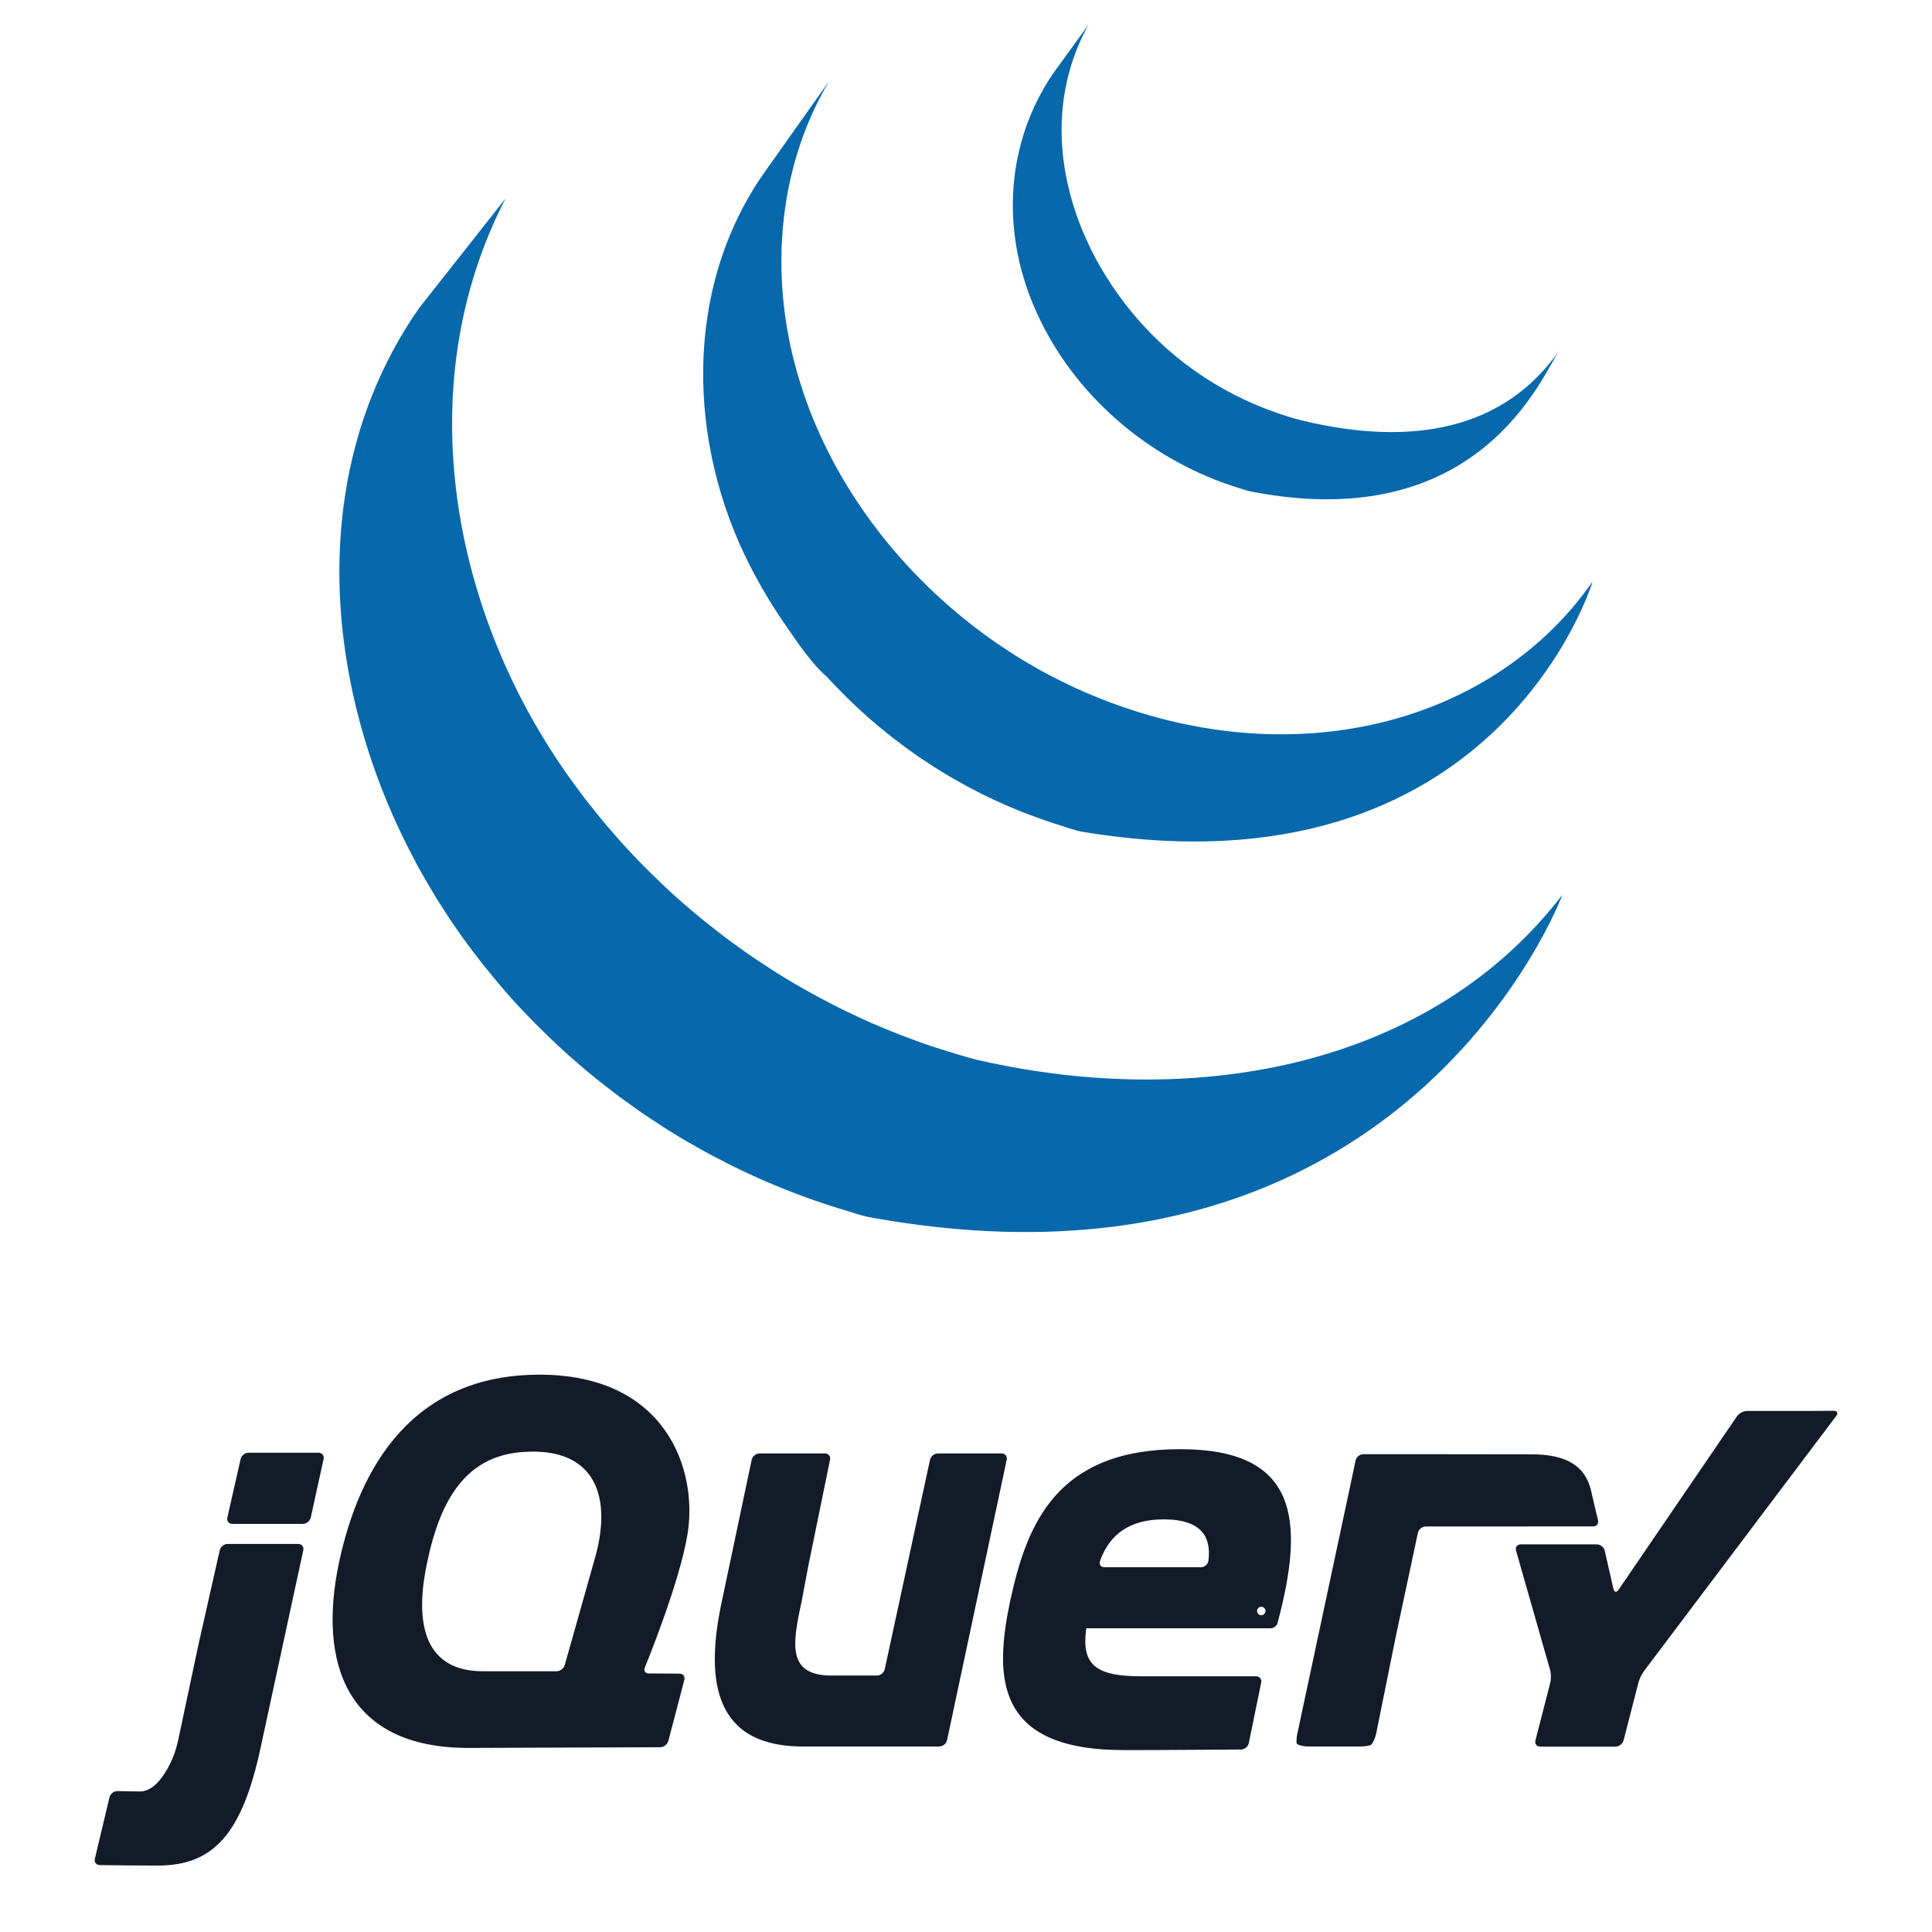
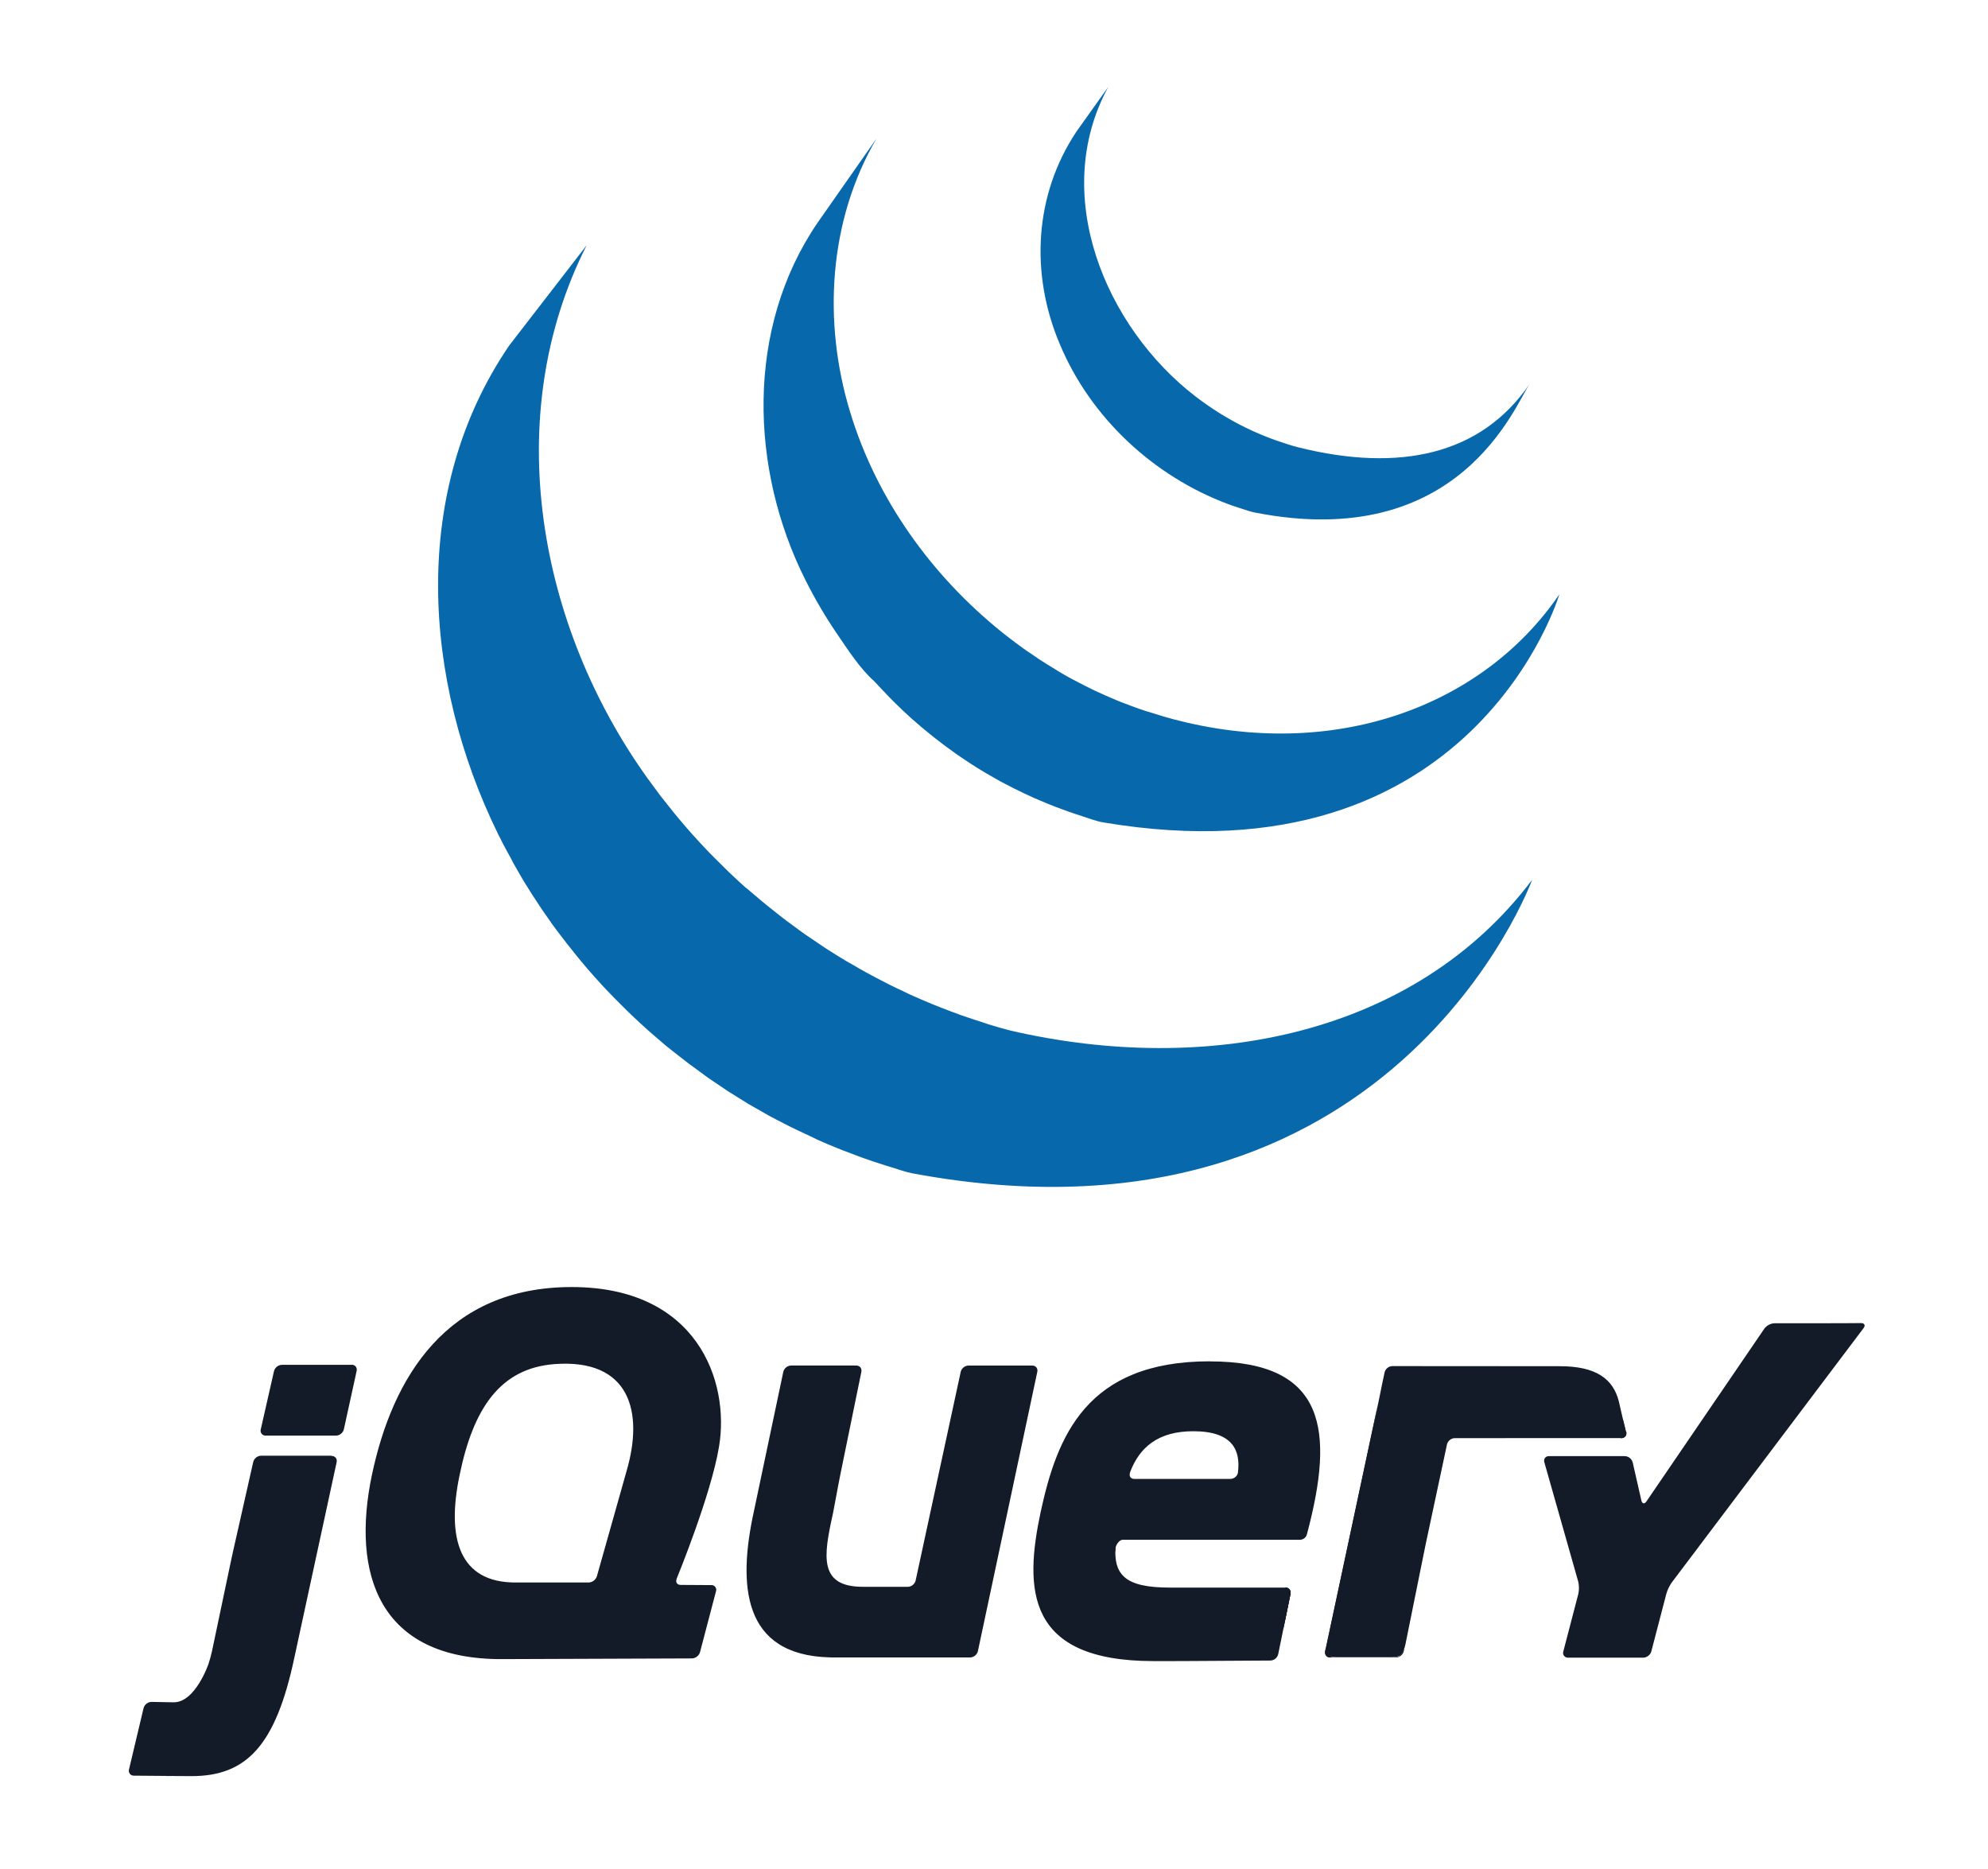
- <svg xmlns="http://www.w3.org/2000/svg" width="32" height="32" viewBox="0 0 128 128">
-   <path fill="#0868ac" d="M27.758 20.421c-7.352 10.565-6.437 24.312-.82 35.54l.411.798.263.506.164.291.293.524q.261.46.536.919l.306.504q.304.489.622.973l.265.409q.439.656.901 1.301l.026.033.152.205q.401.552.821 1.093l.309.393q.374.469.759.934l.29.346c.345.406.698.812 1.057 1.208l.021.022.041.045c.351.383.71.758 1.075 1.133l.344.347q.424.425.858.841l.351.334q.579.547 1.176 1.07l.018.016.205.174q.527.457 1.068.902l.442.353q.441.353.89.696l.477.361q.495.364.999.717l.363.258.101.072c.318.22.645.431.97.642l.42.28c.5.315 1.007.628 1.519.93l.42.237q.565.326 1.14.639l.631.326.816.424.188.091.334.161q.64.307 1.293.599l.273.122q.747.327 1.508.628l.368.144q.705.274 1.423.527l.179.062c.524.184 1.054.353 1.587.52l.383.114c.542.164 1.079.358 1.638.462 35.553 6.483 45.88-21.364 45.88-21.364-8.674 11.3-24.069 14.28-38.656 10.962-.553-.125-1.089-.298-1.628-.456l-.406-.124a45 45 0 0 1-1.568-.51l-.215-.077a50 50 0 0 1-1.382-.513l-.388-.152q-.753-.297-1.492-.62l-.298-.133a55 55 0 0 1-1.259-.585l-.364-.175c-.327-.159-.65-.328-.974-.495l-.649-.341q-.591-.316-1.167-.654l-.394-.219a58 58 0 0 1-1.52-.932l-.41-.273a41 41 0 0 1-1.081-.719l-.349-.245a54 54 0 0 1-1.022-.738l-.453-.343q-.466-.355-.922-.721l-.411-.33q-.582-.476-1.149-.969l-.126-.105a55 55 0 0 1-1.208-1.098l-.34-.328a33 33 0 0 1-.868-.851l-.34-.34q-.543-.555-1.065-1.126l-.053-.057a42 42 0 0 1-1.08-1.229l-.283-.336a45 45 0 0 1-.777-.961l-.285-.355a53 53 0 0 1-.898-1.195c-8.098-11.047-11.008-26.283-4.535-38.795m17.081-1.626c-5.316 7.65-5.028 17.893-.88 25.983a34 34 0 0 0 2.351 3.925c.796 1.143 1.68 2.501 2.737 3.418.383.422.784.834 1.193 1.238l.314.311q.594.579 1.218 1.132l.05.043.012.012c.462.405.939.794 1.423 1.178l.323.252c.486.372.981.738 1.489 1.087l.043.033.68.447.322.213q.544.35 1.104.676l.156.092q.484.278.975.545l.347.18.682.354.103.047q.701.347 1.424.663l.314.13q.579.246 1.167.473l.5.184c.356.132.712.253 1.072.373l.484.155c.511.158 1.017.359 1.549.448 27.45 4.547 33.787-16.588 33.787-16.588-5.712 8.228-16.775 12.153-28.58 9.089a35 35 0 0 1-1.555-.449l-.467-.151a29 29 0 0 1-1.087-.374l-.491-.183a39 39 0 0 1-1.171-.473l-.315-.133a33 33 0 0 1-1.432-.666l-.718-.365-.414-.213q-.46-.25-.909-.514l-.217-.123a31 31 0 0 1-1.1-.672l-.332-.221-.712-.472a37 37 0 0 1-1.484-1.085l-.334-.264c-5.167-4.079-9.263-9.655-11.21-15.977-2.041-6.557-1.601-13.917 1.935-19.891m14.847-.518c-3.134 4.612-3.442 10.341-1.267 15.435 2.293 5.407 6.992 9.648 12.477 11.66l.682.235.3.096c.323.102.644.22.978.282 15.157 2.929 19.268-7.777 20.362-9.354-3.601 5.185-9.653 6.43-17.079 4.627a19 19 0 0 1-1.796-.555 22 22 0 0 1-2.134-.886 22 22 0 0 1-3.741-2.282c-6.645-5.042-10.772-14.659-6.436-22.492" />
-   <path fill="#131b28" d="M66.359 96.295h-4.226a.56.56 0 0 0-.517.417l-1.5 6.94-1.5 6.94a.554.554 0 0 1-.516.417h-2.991c-2.959 0-2.617-2.047-2.011-4.851l.018-.085.066-.354.012-.066.135-.72.145-.771.154-.785.682-3.332.683-3.332a.336.336 0 0 0-.341-.419h-4.337a.55.55 0 0 0-.514.418l-.933 4.424-.932 4.425-.002.006-.086.412c-1.074 4.903-.79 9.58 5.048 9.727l.17.003h9.163a.554.554 0 0 0 .516-.417l1.976-9.289 1.976-9.29c.049-.23-.103-.417-.338-.418m-45.256-.049h-4.64a.56.56 0 0 0-.521.416l-.44 1.942-.44 1.942c-.051.229.098.416.333.416h4.676a.56.56 0 0 0 .518-.417l.425-1.941.425-1.941c.049-.229-.101-.417-.336-.417m-1.346 6.044H15.08a.56.56 0 0 0-.521.416l-.657 2.91-.656 2.909-.183.834-.631 2.97-.63 2.971c-.049.229-.15.599-.225.821 0 0-.874 2.6-2.343 2.57l-.184-.004-1.271-.023h-.001a.56.56 0 0 0-.524.407l-.485 2.039-.484 2.038c-.055.228.093.416.326.42.833.01 2.699.031 3.828.031 3.669 0 5.604-2.033 6.843-7.883l1.451-6.714 1.361-6.297c.049-.227-.103-.415-.337-.415m86.117-1.574-.194-.801-.191-.82-.097-.414c-.38-1.477-1.495-2.328-3.917-2.328l-3.77-.004-3.472-.005h-3.907a.55.55 0 0 0-.515.417l-.173.816-.204.964-.057.271-1.759 8.24-1.67 7.822c-.05.23-.066.512-.038.626.028.115.479.209.713.209h3.524c.235 0 .532-.042.66-.094s.317-.513.364-.742l.626-3.099.627-3.1.001-.005.084-.413.76-3.56.671-3.144a.555.555 0 0 1 .515-.417l11.089-.005c.235.002.383-.185.33-.414m14.275-7.24-.854.003h-3.549a.9.9 0 0 0-.667.353l-7.849 11.498c-.132.194-.283.166-.335-.062l-.578-2.533a.56.56 0 0 0-.522-.416h-5.045c-.235 0-.374.184-.31.409l2.261 7.921c.064.226.069.596.011.824l-.985 3.833c-.059.228.085.413.32.413h4.987a.58.58 0 0 0 .532-.413l.986-3.833a2.5 2.5 0 0 1 .363-.755l12.742-16.911c.142-.188.065-.341-.169-.339zm-40.086 9.919v-.004a.514.514 0 0 1-.499.441h-6.397c-.222 0-.334-.15-.301-.336l.006-.015-.004.002.003-.021.029-.109c.611-1.624 1.855-2.69 4.194-2.69 2.634-.001 3.148 1.285 2.969 2.732m-1.877-7.384c-8.211 0-10.157 4.984-11.249 10.015-1.091 5.128-.998 9.921 7.5 9.921h1.03l.256-.001h.06l1.02-.003h.018c2.244-.009 4.495-.026 5.406-.033a.55.55 0 0 0 .509-.42l.344-1.681.067-.327.41-2.006a.335.335 0 0 0-.341-.418h-7.639c-3.039 0-3.941-.807-3.608-3.181H84.18l-.001.001.008-.001a.5.5 0 0 0 .445-.315l.029-.106-.001.001c1.813-6.839 1.293-11.445-6.474-11.446m-38.81 7.358-.116.409v.001l-.922 3.268-.922 3.267a.6.6 0 0 1-.543.411h-4.88c-3.702 0-4.604-2.896-3.702-7.166.901-4.368 2.668-7.083 6.312-7.358 4.98-.376 5.976 3.126 4.773 7.168m3.348 7.105s2.301-5.588 2.823-8.814c.713-4.319-1.45-10.585-9.804-10.585-8.306 0-11.914 5.981-13.29 12.484-1.376 6.55.427 12.293 8.686 12.246l6.516-.024 6.089-.022a.59.59 0 0 0 .534-.414l1.061-4.046c.059-.228-.084-.414-.319-.416l-1.017-.006-1.017-.006c-.199-.001-.313-.131-.289-.302zm41.12-3.741a.28.28 0 1 1-.56.001.28.28 0 0 1 .56-.001" />
+ <svg xmlns="http://www.w3.org/2000/svg" height="94" width="100">
+   <g transform="matrix(.945094 0 0 .945094 6.301403 4.347014)">
+     <path d="M20.44 13.78c-5.283 7.733-4.625 17.793-.6 26l.296.585.2.37c.037.072.08.143.118.213.07.13.14.255.2.383l.385.673.22.37.447.712.2.3c.2.32.426.638.648.952.005.008.012.017.018.025.035.05.074.1.1.15.192.27.4.536.6.8l.222.288.545.682.208.254a31.65 31.65 0 0 0 .76.884l.016.016c.01.013.02.02.03.033a23.73 23.73 0 0 0 .772.83l.248.254.617.616.252.244a34.49 34.49 0 0 0 .845.783l.16.14.767.66.318.258.64.5.342.265.978.715c.025.017.047.035.072.052.23.16.463.315.697.47l.302.205 1.092.68.302.173.82.468c.15.082.303.16.453.238l.586.3.135.066.24.118.93.438.197.1a32.93 32.93 0 0 0 1.084.459l.264.106 1.023.386.128.046a34.62 34.62 0 0 0 1.14.38l.275.084c.4.12.775.263 1.177.34C67.457 62.6 74.88 42.218 74.88 42.218c-6.233 8.27-17.296 10.45-27.778 8.023-.397-.1-.782-.217-1.17-.334l-.292-.1c-.378-.118-.754-.243-1.126-.373l-.155-.057a35.02 35.02 0 0 1-.993-.375l-.28-.112a31.57 31.57 0 0 1-1.072-.454l-.214-.096-.904-.43-.26-.128a30.9 30.9 0 0 1-.7-.363l-.467-.25a26.89 26.89 0 0 1-.838-.479l-.283-.16c-.368-.22-.732-.45-1.092-.68-.1-.065-.196-.134-.295-.2l-.777-.526-.25-.18-.735-.54-.326-.25-.663-.528-.296-.24-.825-.7c-.028-.025-.06-.05-.1-.077-.294-.263-.583-.533-.868-.804l-.244-.24-.624-.622-.244-.25a31.33 31.33 0 0 1-.765-.824c-.012-.014-.026-.027-.038-.04a31.49 31.49 0 0 1-.776-.9l-.203-.246-.56-.703-.205-.26-.645-.875c-5.82-8.085-7.9-19.235-3.26-28.393M36.84 7.264c-3.82 5.6-3.613 13.094-.633 19.016a24.87 24.87 0 0 0 1.69 2.873c.572.835 1.207 1.83 1.967 2.5.275.3.563.6.857.906.074.077.15.15.226.227a25.21 25.21 0 0 0 .876.829c.012.01.023.022.036.032a26.31 26.31 0 0 0 1.031.87l.232.184a25.13 25.13 0 0 0 1.07.796.6.6 0 0 0 .03.023c.16.113.325.22.488.328.078.052.152.107.23.156a21.65 21.65 0 0 0 .793.495l.112.066.7.4c.082.047.166.088.25.132l.5.258c.025.013.05.023.074.035.337.17.676.33 1.023.485.074.033.15.063.226.095.277.12.557.236.84.347l.36.134a26.33 26.33 0 0 0 .77.273l.348.113c.367.117.73.263 1.113.328 19.725 3.328 24.28-12.14 24.28-12.14-4.105 6.02-12.054 8.894-20.538 6.652a21.09 21.09 0 0 1-1.117-.33c-.113-.035-.224-.072-.336-.1a22.36 22.36 0 0 1-.781-.274l-.353-.134c-.283-.1-.563-.225-.84-.345-.076-.033-.152-.063-.227-.098a19.53 19.53 0 0 1-1.03-.487c-.174-.087-.345-.178-.516-.268l-.298-.156a20.05 20.05 0 0 1-.653-.375l-.156-.1a25.46 25.46 0 0 1-.79-.492c-.08-.052-.158-.1-.238-.162l-.512-.345a27.46 27.46 0 0 1-1.066-.794l-.24-.192c-3.713-2.986-6.657-7.066-8.056-11.693-1.467-4.8-1.15-10.185 1.4-14.556m10.648-.38c-2.252 3.376-2.473 7.568-.9 11.296 1.648 3.957 5.025 7.062 8.966 8.533.162.062.325.117.5.173l.216.07c.232.074.463.16.702.206 10.892 2.143 13.846-5.692 14.632-6.845-2.588 3.795-6.937 4.706-12.273 3.387-.42-.105-.885-.26-1.3-.406a15.62 15.62 0 0 1-1.533-.649 15.81 15.81 0 0 1-2.688-1.671C52.167 12.8 49.2 5.762 52.316.03" fill="#0868ac" />
+     <g fill="#131b28">
+       <path d="M26.576 74.06l-.738 2.616.738-2.615zm3.796 5.678l-.813-.005.813.005zm-.2 3.906l-4.872.018 4.872-.018zm1.02-3.9l-.814-.005.814.005zm-.582 3.568l.85-3.237-.85 3.237zm17.93-14.907l-1.58 7.433 1.58-7.433zm-4.065 0l-1.2 5.553 1.2-5.553z" />
+       <path d="M48.26 68.07h-3.38c-.188 0-.374.15-.414.334l-2.4 11.107c-.04.183-.226.333-.413.333H39.26c-2.368 0-2.094-1.637-1.6-3.88l.015-.068.287-1.53.124-.63 1.092-5.332c.038-.184-.085-.335-.273-.335h-3.47a.44.44 0 0 0-.412.334l-1.563 7.414c-.86 3.924-.632 7.666 4.04 7.783l.135.003h7.332c.188 0 .373-.15.413-.334l3.162-14.866c.04-.184-.083-.334-.27-.334zm13.487 11.813c.188 0 .3.15.273.334l-.328 1.605m-.328 1.606l.328-1.606-.328 1.606zm-.412.338l-6.23.03 6.23-.03z" />
+       <path d="M52.704 77.817c-.003-.176.197-.478.385-.478l-.422-.007c-.2 1.914.037.485.037.485zm2.326 5.978h-.065.065zm6.717-3.912c.188 0 .3.15.273.334l-.382 1.866M56.63 83.8h-.014.014zm-.83-.006h-.048.048zm-.253.001h-.08.08zm-.247 0h-.07.07zm.462-.001h-.205.205z" />
+       <path d="M56.617 83.8l-.816.003.816-.003zm4.337-.025l-4.325.026 4.325-.026zm.4-.347l.275-1.344-.275 1.345zm-5.896.367H55.3h.178zm-.495 0h-.24.24zm.257 0h-.2.2zM5.76 77.857l.525-2.328-.6 2.66-.07.334.146-.668zm6.286-9.825H8.333a.45.45 0 0 0-.417.333l-.704 3.1a.26.26 0 0 0 .266.333h3.742c.188 0 .374-.15.414-.333l.68-3.107c.04-.183-.08-.333-.27-.333zm-.808 5.168l-1.1 5.038 1.1-5.038zM.452 89.895l3.062.024c-.904 0-2.397-.017-3.063-.025z" />
+       <path d="M6.8 73.2l-.526 2.328L6.8 73.2zm4.17-.333H7.227a.45.45 0 0 0-.417.333l-1.05 4.656-.146.668-1 4.753a7.16 7.16 0 0 1-.18.657s-.7 2.08-1.874 2.057l-1.165-.022a.45.45 0 0 0-.42.326L.2 89.558a.26.26 0 0 0 .261.336l3.063.025c2.936 0 4.483-1.627 5.476-6.307l2.25-10.4c.04-.183-.082-.333-.27-.333zm53.162 10.738c-.188 0-.3-.15-.27-.334l2.815-13.186m1.367 13.185l1.14-5.628-1.14 5.628z" />
+       <path d="M63.903 83.438c-.023-.092-.01-.317.03-.5l1.336-6.26-1.408 6.593c-.04.184.082.334.27.334h.342c-.188 0-.548-.075-.57-.167zm3.92.092c-.102.04-.34.075-.528.075h.342a.44.44 0 0 0 .41-.335l.068-.334c-.037.184-.2.553-.3.594zm.79-3.074l.503-2.484-.503 2.484zm11.108-9.488l.155.64c.043.183-.076.332-.263.333" />
+       <path d="M68.112 82.936l.5-2.48-.5 2.48zM79.568 70.3l.153.656-.153-.656zm-10.452 7.672l.138-.664.537-2.515-.608 2.848-.067.33zm-2.393-8.104l-.117.55-1.336 6.26 1.408-6.593.045-.216z" />
+       <path d="M79.877 71.608l-.155-.64-.23-1c-.304-1.18-1.196-1.863-3.134-1.863l-8.92-.006a.44.44 0 0 0-.412.334l-.138.653-.2.987-2.744 12.853c-.04.184-.053.4-.03.5s.383.167.57.167h2.82c.188 0 .425-.034.528-.075s.254-.4.3-.594l1.07-5.294 1.145-5.364c.04-.183.225-.332.412-.333l8.873-.004c.187 0 .306-.15.263-.333zM91.3 65.815l-.683.003h-2.84a.73.73 0 0 0-.534.282l-6.28 9.2c-.106.155-.227.132-.27-.05l-.462-2.027a.45.45 0 0 0-.417-.333h-4.037c-.188 0-.3.147-.248.328l1.8 6.338c.052.18.055.477.01.66l-.8 3.067a.25.25 0 0 0 .257.331h4c.188 0 .38-.15.426-.33l.8-3.067a2.04 2.04 0 0 1 .29-.604L92.518 66.08c.113-.15.052-.272-.136-.27l-1.07.007zm-32.076 7.937c-.024.2-.212.35-.4.35h-5.12c-.177 0-.267-.12-.24-.27l.004-.027.023-.087c.5-1.3 1.485-2.153 3.356-2.153 2.107 0 2.518 1.03 2.375 2.187zm-1.502-5.908c-6.57 0-8.127 3.988-9 8.013-.874 4.103-.798 7.94 6 7.94H55.8l.83-.003 4.326-.026a.44.44 0 0 0 .407-.335l.657-3.212c.038-.184-.085-.334-.273-.334h-6.112c-2.43 0-3.153-.646-2.887-2.545h9.77c.16-.003.305-.1.362-.252.01-.027.02-.056.024-.085 1.45-5.47 1.034-9.157-5.18-9.157zM26.668 73.73l-.092.327c0 .001-.738 2.616-.738 2.616l-.738 2.614a.48.48 0 0 1-.434.328H20.76c-2.962 0-3.683-2.317-2.962-5.734.72-3.495 2.135-5.668 5.05-5.888 3.984-.3 4.78 2.502 3.82 5.736zm2.678 5.685s1.84-4.47 2.26-7.053c.57-3.457-1.16-8.47-7.845-8.47-6.647 0-9.533 4.786-10.634 10-1.1 5.24.342 9.836 6.95 9.8l10.086-.037a.47.47 0 0 0 .427-.332l.85-3.238a.25.25 0 0 0-.255-.332l-1.627-.01c-.16-.001-.25-.104-.232-.24.004-.025.01-.05.02-.076z" />
+       <path d="M62.25 76.424c0 .124-.1.224-.224.224s-.224-.1-.224-.224.1-.224.224-.224.224.1.224.224z" />
+     </g>
+   </g>
</svg>
